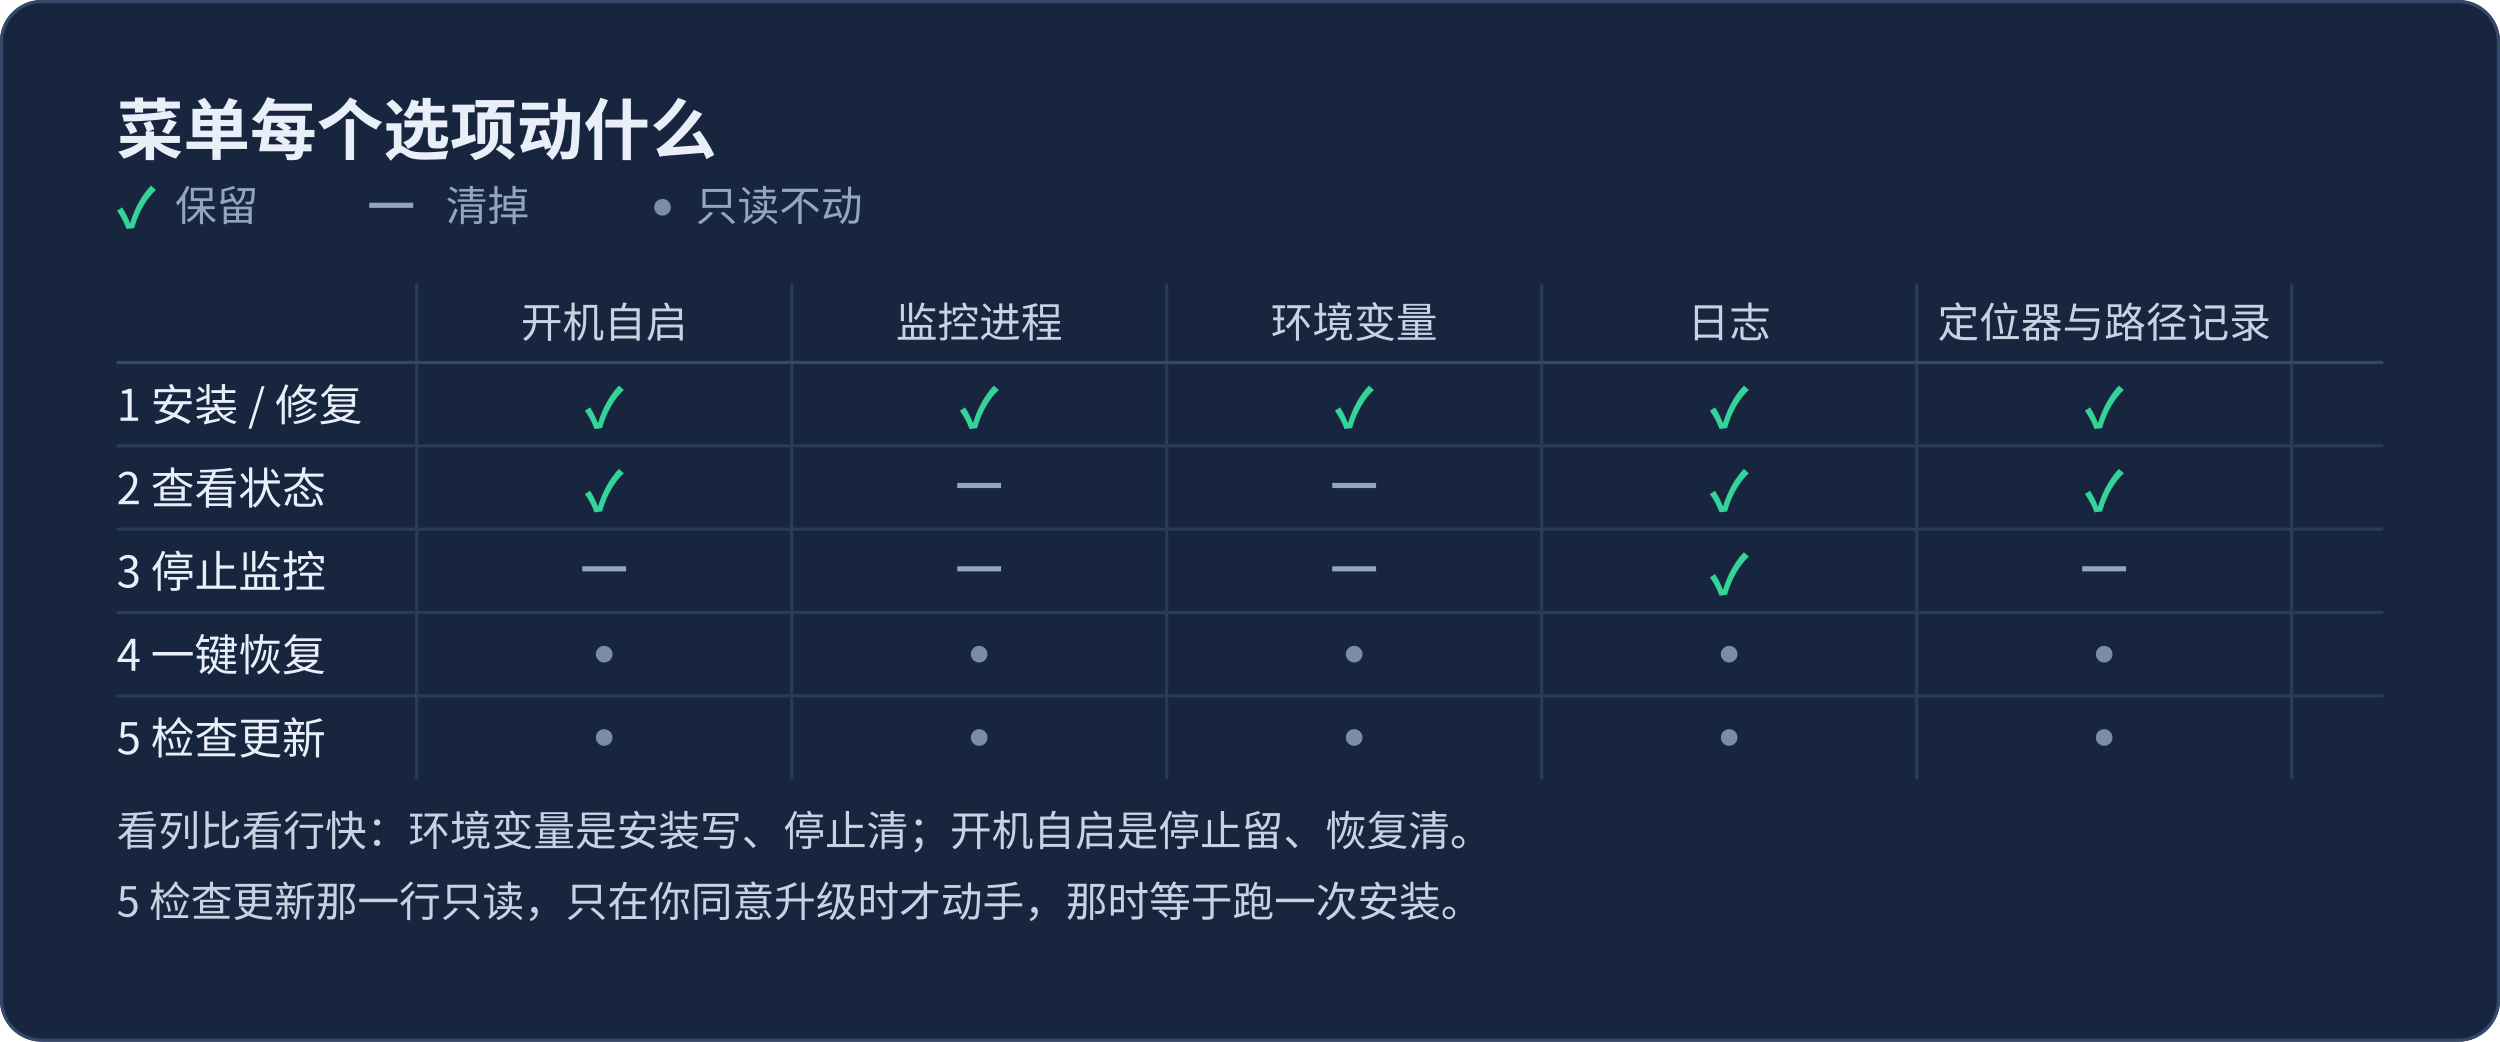
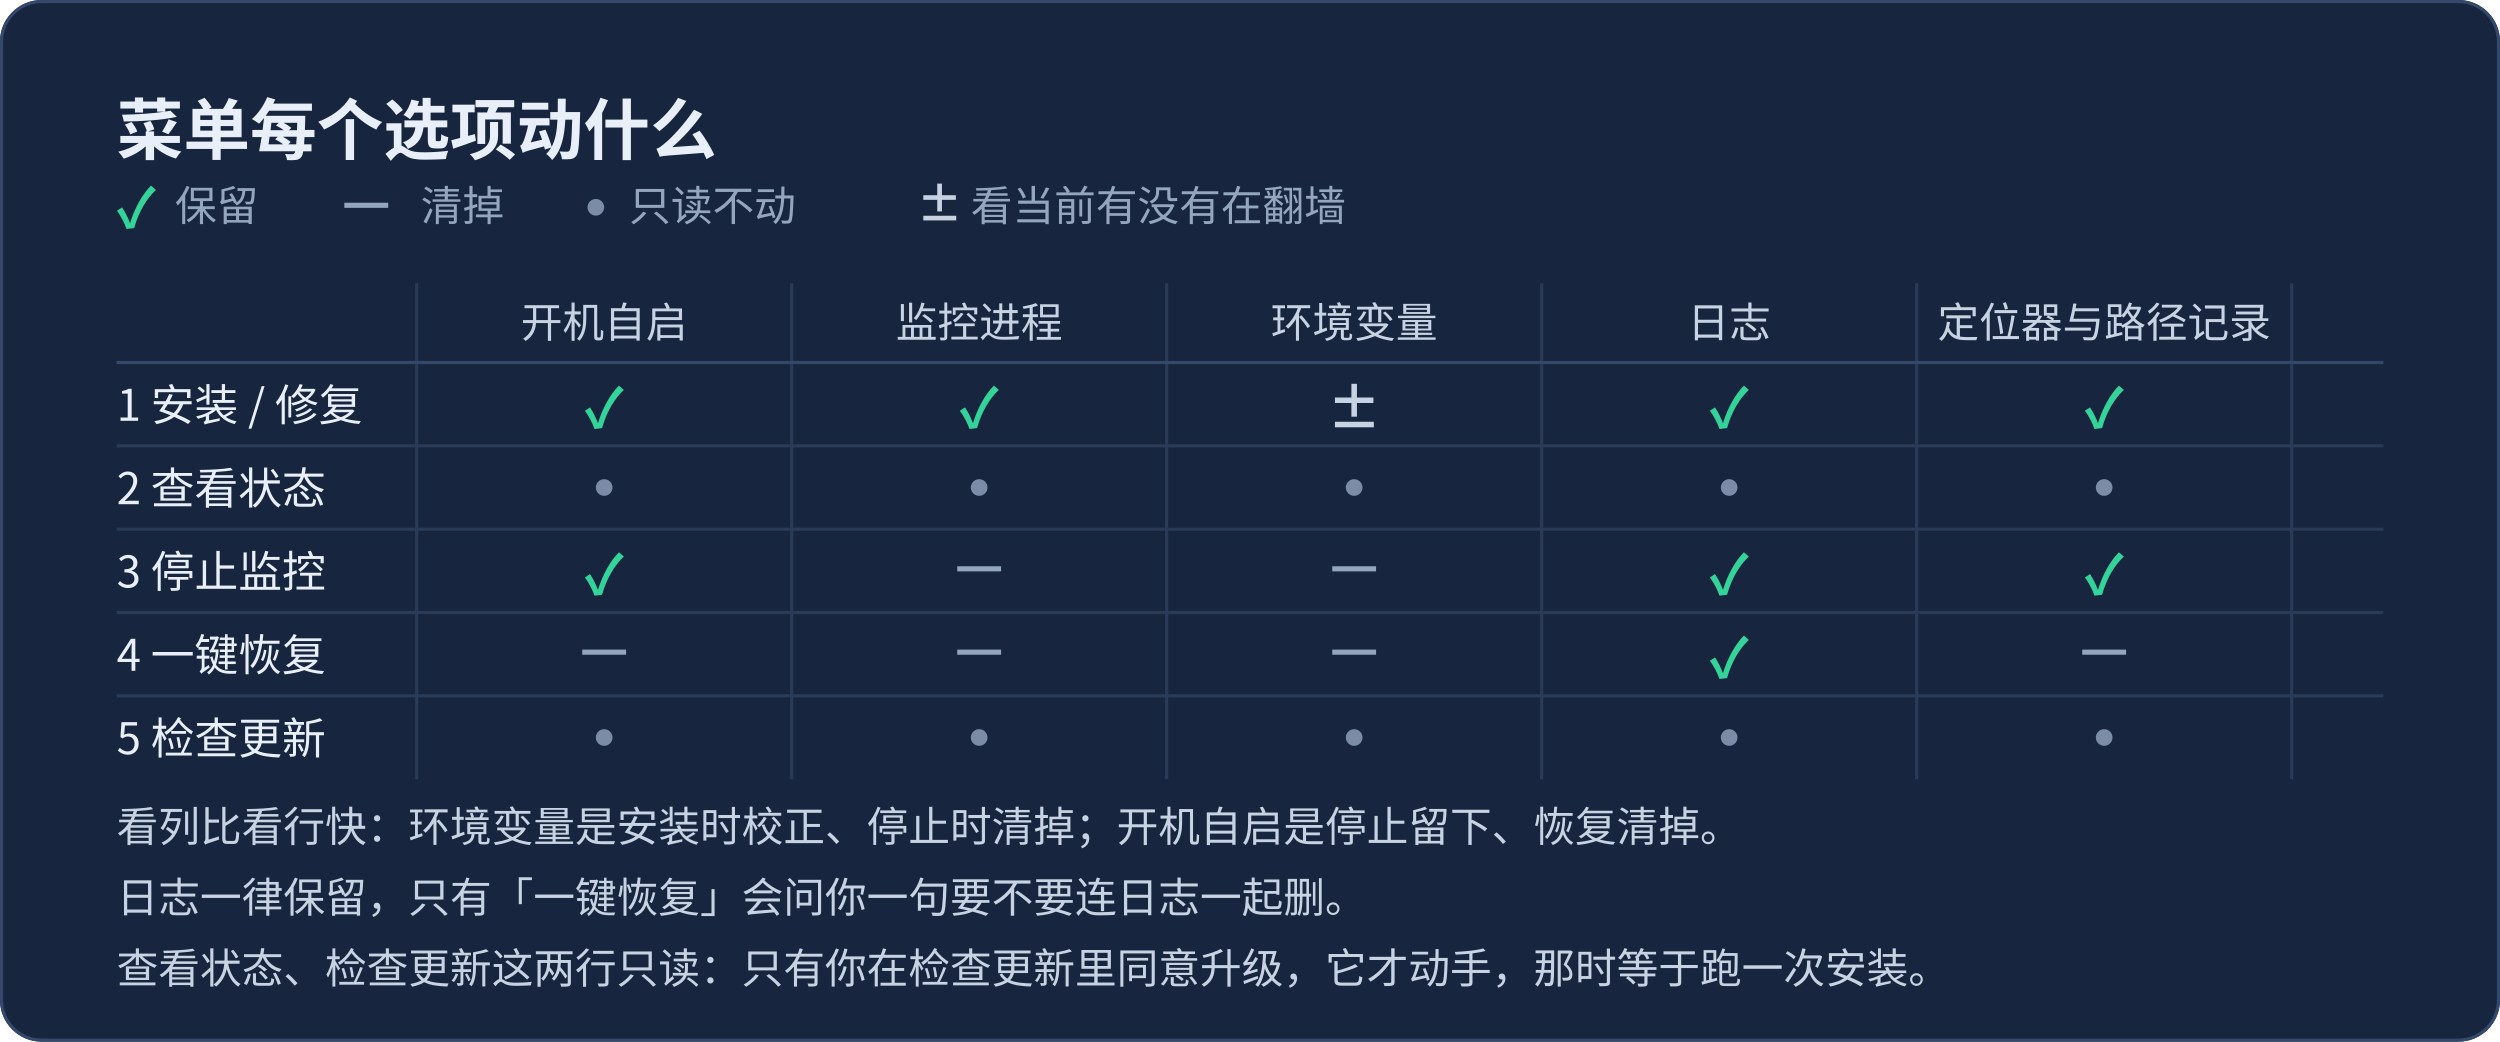
<svg xmlns="http://www.w3.org/2000/svg" width="1200" height="500" viewBox="0 0 1200 500" role="img" aria-labelledby="buttonsTitle buttonsDesc" font-family="-apple-system, BlinkMacSystemFont, 'Segoe UI', 'PingFang SC', 'Microsoft YaHei', 'Noto Sans CJK SC', sans-serif">
  <rect width="1200" height="500" rx="20" fill="#17263E" />
  <rect x="0.75" y="0.75" width="1198.5" height="498.5" rx="19.25" fill="none" stroke="#33486B" stroke-width="1.5" />
  <g id="heading">
    <text x="56" y="74" font-size="32" font-weight="700" fill="#E9EFF8">菜单每个选项动什么</text>
    <text x="56" y="98" dominant-baseline="central" font-size="26" font-weight="700" fill="#34D399">✓</text>
    <text x="84" y="106" font-size="20" fill="#94A6BE">保留</text>
-     <text x="176" y="106" font-size="26" font-weight="700" fill="#94A6BE">—</text>
-     <text x="214" y="106" font-size="20" fill="#94A6BE">清掉</text>
-     <circle cx="318" cy="99.5" r="4" fill="#7A8CA6" />
-     <text x="334" y="106" font-size="20" fill="#94A6BE">只读不动</text>
+     <text x="164" y="106" font-size="26" font-weight="700" fill="#94A6BE">—</text>
+     <text x="202" y="106" font-size="20" fill="#94A6BE">清掉</text>
+     <circle cx="286" cy="99.5" r="4" fill="#7A8CA6" />
+     <text x="302" y="106" font-size="20" fill="#94A6BE">只读不动</text>
+     <text x="440" y="106" font-size="22" font-weight="700" fill="#C7D3E3">±</text>
+     <text x="466" y="106" font-size="20" fill="#94A6BE">看当前有没有在翻墙</text>
  </g>
  <g id="grid" fill="none" stroke-width="1.5">
    <path d="M200 136V374M380 136V374M560 136V374M740 136V374M920 136V374M1100 136V374M56 214H1144M56 254H1144M56 294H1144M56 334H1144" stroke="#2A3B58" />
    <path d="M56 174H1144" stroke="#33486B" />
  </g>
  <g id="column-labels" font-size="20" fill="#C7D3E3" text-anchor="middle">
    <text x="290" y="162">开机自启</text>
    <text x="470" y="162">监控进程</text>
    <text x="650" y="162">环境变量</text>
    <text x="830" y="162">日志</text>
    <text x="1010" y="162">定位器与路径记录</text>
  </g>
  <g id="row-labels" font-size="21" fill="#E9EFF8">
    <text x="56" y="202">1 安装 / 修复</text>
    <text x="56" y="242">2 查看状态</text>
    <text x="56" y="282">3 停止监控</text>
    <text x="56" y="322">4 一键恢复</text>
    <text x="56" y="362">5 检查更新</text>
  </g>
  <g id="kept" font-size="26" font-weight="700" fill="#34D399" text-anchor="middle">
    <text x="290" y="194" dominant-baseline="central">✓</text>
    <text x="470" y="194" dominant-baseline="central">✓</text>
-     <text x="650" y="194" dominant-baseline="central">✓</text>
    <text x="830" y="194" dominant-baseline="central">✓</text>
    <text x="1010" y="194" dominant-baseline="central">✓</text>
-     <text x="290" y="234" dominant-baseline="central">✓</text>
-     <text x="830" y="234" dominant-baseline="central">✓</text>
-     <text x="1010" y="234" dominant-baseline="central">✓</text>
+     <text x="290" y="274" dominant-baseline="central">✓</text>
    <text x="830" y="274" dominant-baseline="central">✓</text>
+     <text x="1010" y="274" dominant-baseline="central">✓</text>
+     <text x="830" y="314" dominant-baseline="central">✓</text>
+   </g>
+   <g id="by-state" font-size="26" font-weight="700" fill="#C7D3E3" text-anchor="middle">
+     <text x="650" y="194" dominant-baseline="central">±</text>
  </g>
  <g id="cleared" font-size="26" font-weight="700" fill="#94A6BE" text-anchor="middle">
-     <text x="470" y="240.5">—</text>
-     <text x="650" y="240.5">—</text>
-     <text x="290" y="280.5">—</text>
    <text x="470" y="280.5">—</text>
    <text x="650" y="280.5">—</text>
-     <text x="1010" y="280.5">—</text>
+     <text x="290" y="320.5">—</text>
+     <text x="470" y="320.5">—</text>
+     <text x="650" y="320.5">—</text>
+     <text x="1010" y="320.5">—</text>
  </g>
-   <g id="read-only" font-size="40" font-weight="700" fill="#7A8CA6" text-anchor="middle">
-     <circle cx="290" cy="314" r="4" />
-     <circle cx="470" cy="314" r="4" />
-     <circle cx="650" cy="314" r="4" />
-     <circle cx="830" cy="314" r="4" />
-     <circle cx="1010" cy="314" r="4" />
+   <g id="read-only" fill="#7A8CA6">
+     <circle cx="290" cy="234" r="4" />
+     <circle cx="470" cy="234" r="4" />
+     <circle cx="650" cy="234" r="4" />
+     <circle cx="830" cy="234" r="4" />
+     <circle cx="1010" cy="234" r="4" />
    <circle cx="290" cy="354" r="4" />
    <circle cx="470" cy="354" r="4" />
    <circle cx="650" cy="354" r="4" />
    <circle cx="830" cy="354" r="4" />
    <circle cx="1010" cy="354" r="4" />
  </g>
-   <text x="56" y="406" font-size="20" fill="#C7D3E3">看列比看行快：环境变量是安装写、停止清；开机自启是停止留、恢复清。</text>
-   <text x="56" y="440" font-size="20" fill="#C7D3E3">5 检查更新那一行只读，只在你同意升级时才动手，那时等于跑一次安装。</text>
+   <text x="56" y="404" font-size="20" fill="#C7D3E3">看列比看行快：环境变量是安装时校正、停止时清掉；开机自启是停止留下、恢复清掉。</text>
+   <text x="56" y="438" font-size="20" fill="#C7D3E3">日志一律保留，只有「一键恢复」会问你一句要不要连日志一起删。</text>
+   <text x="56" y="472" font-size="20" fill="#C7D3E3">查看状态、检查更新这两行只读：只有你在检查更新里同意升级，它才动手，那时等于跑一次安装。</text>
</svg>
